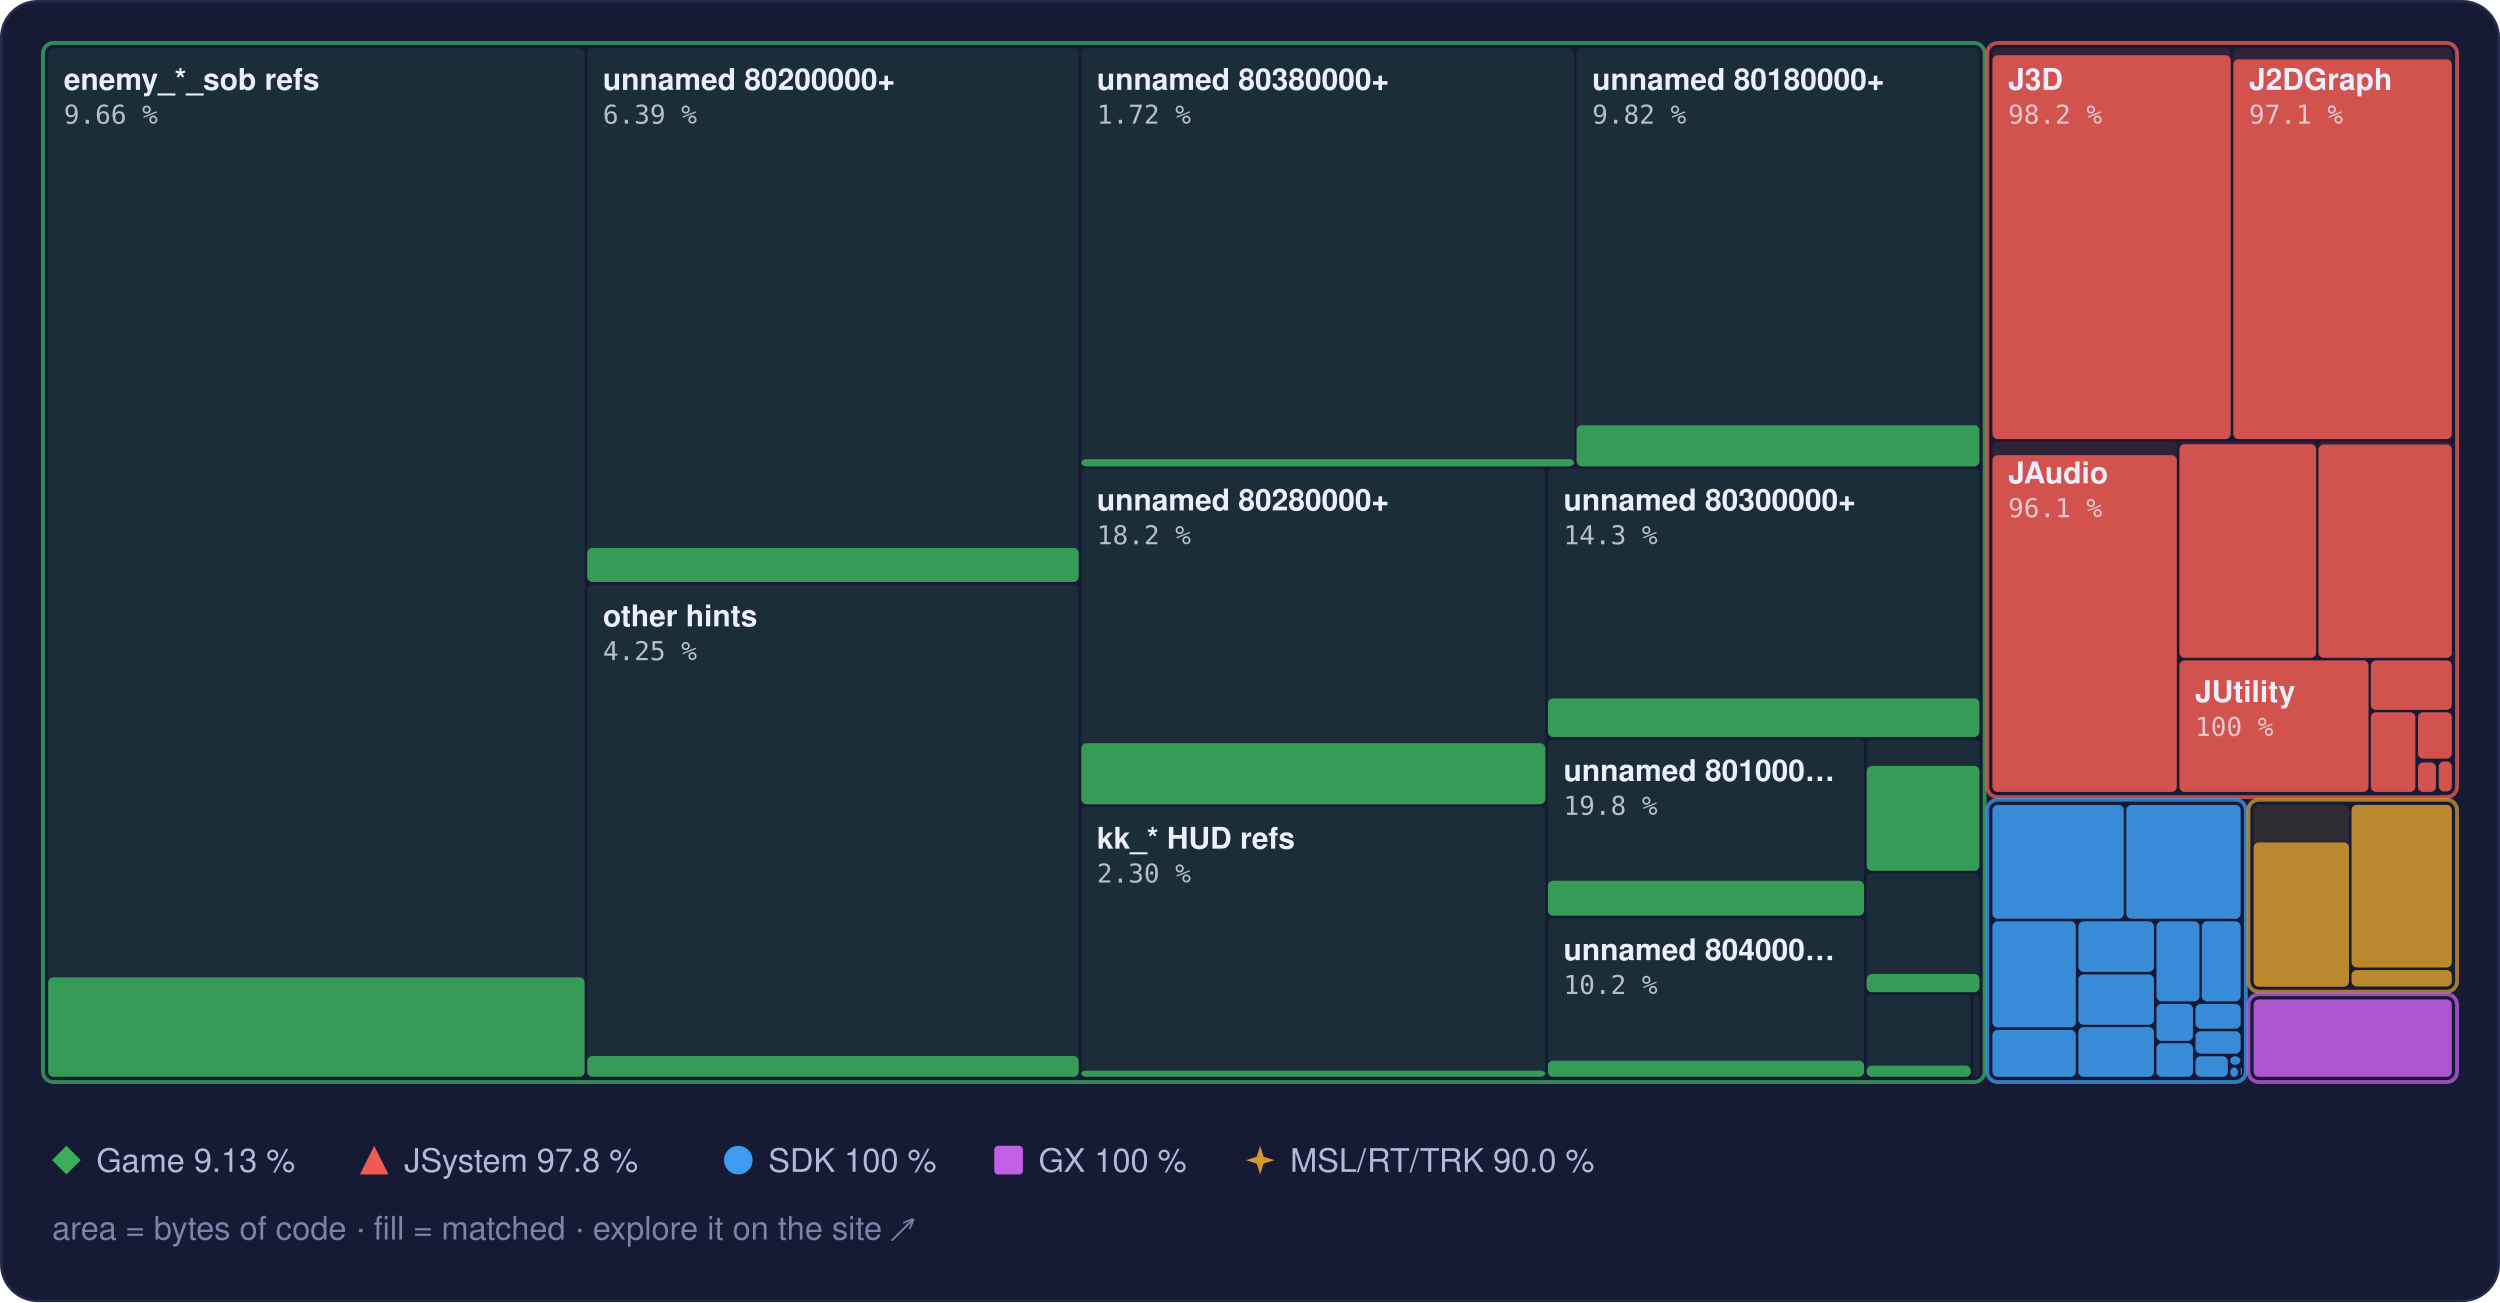
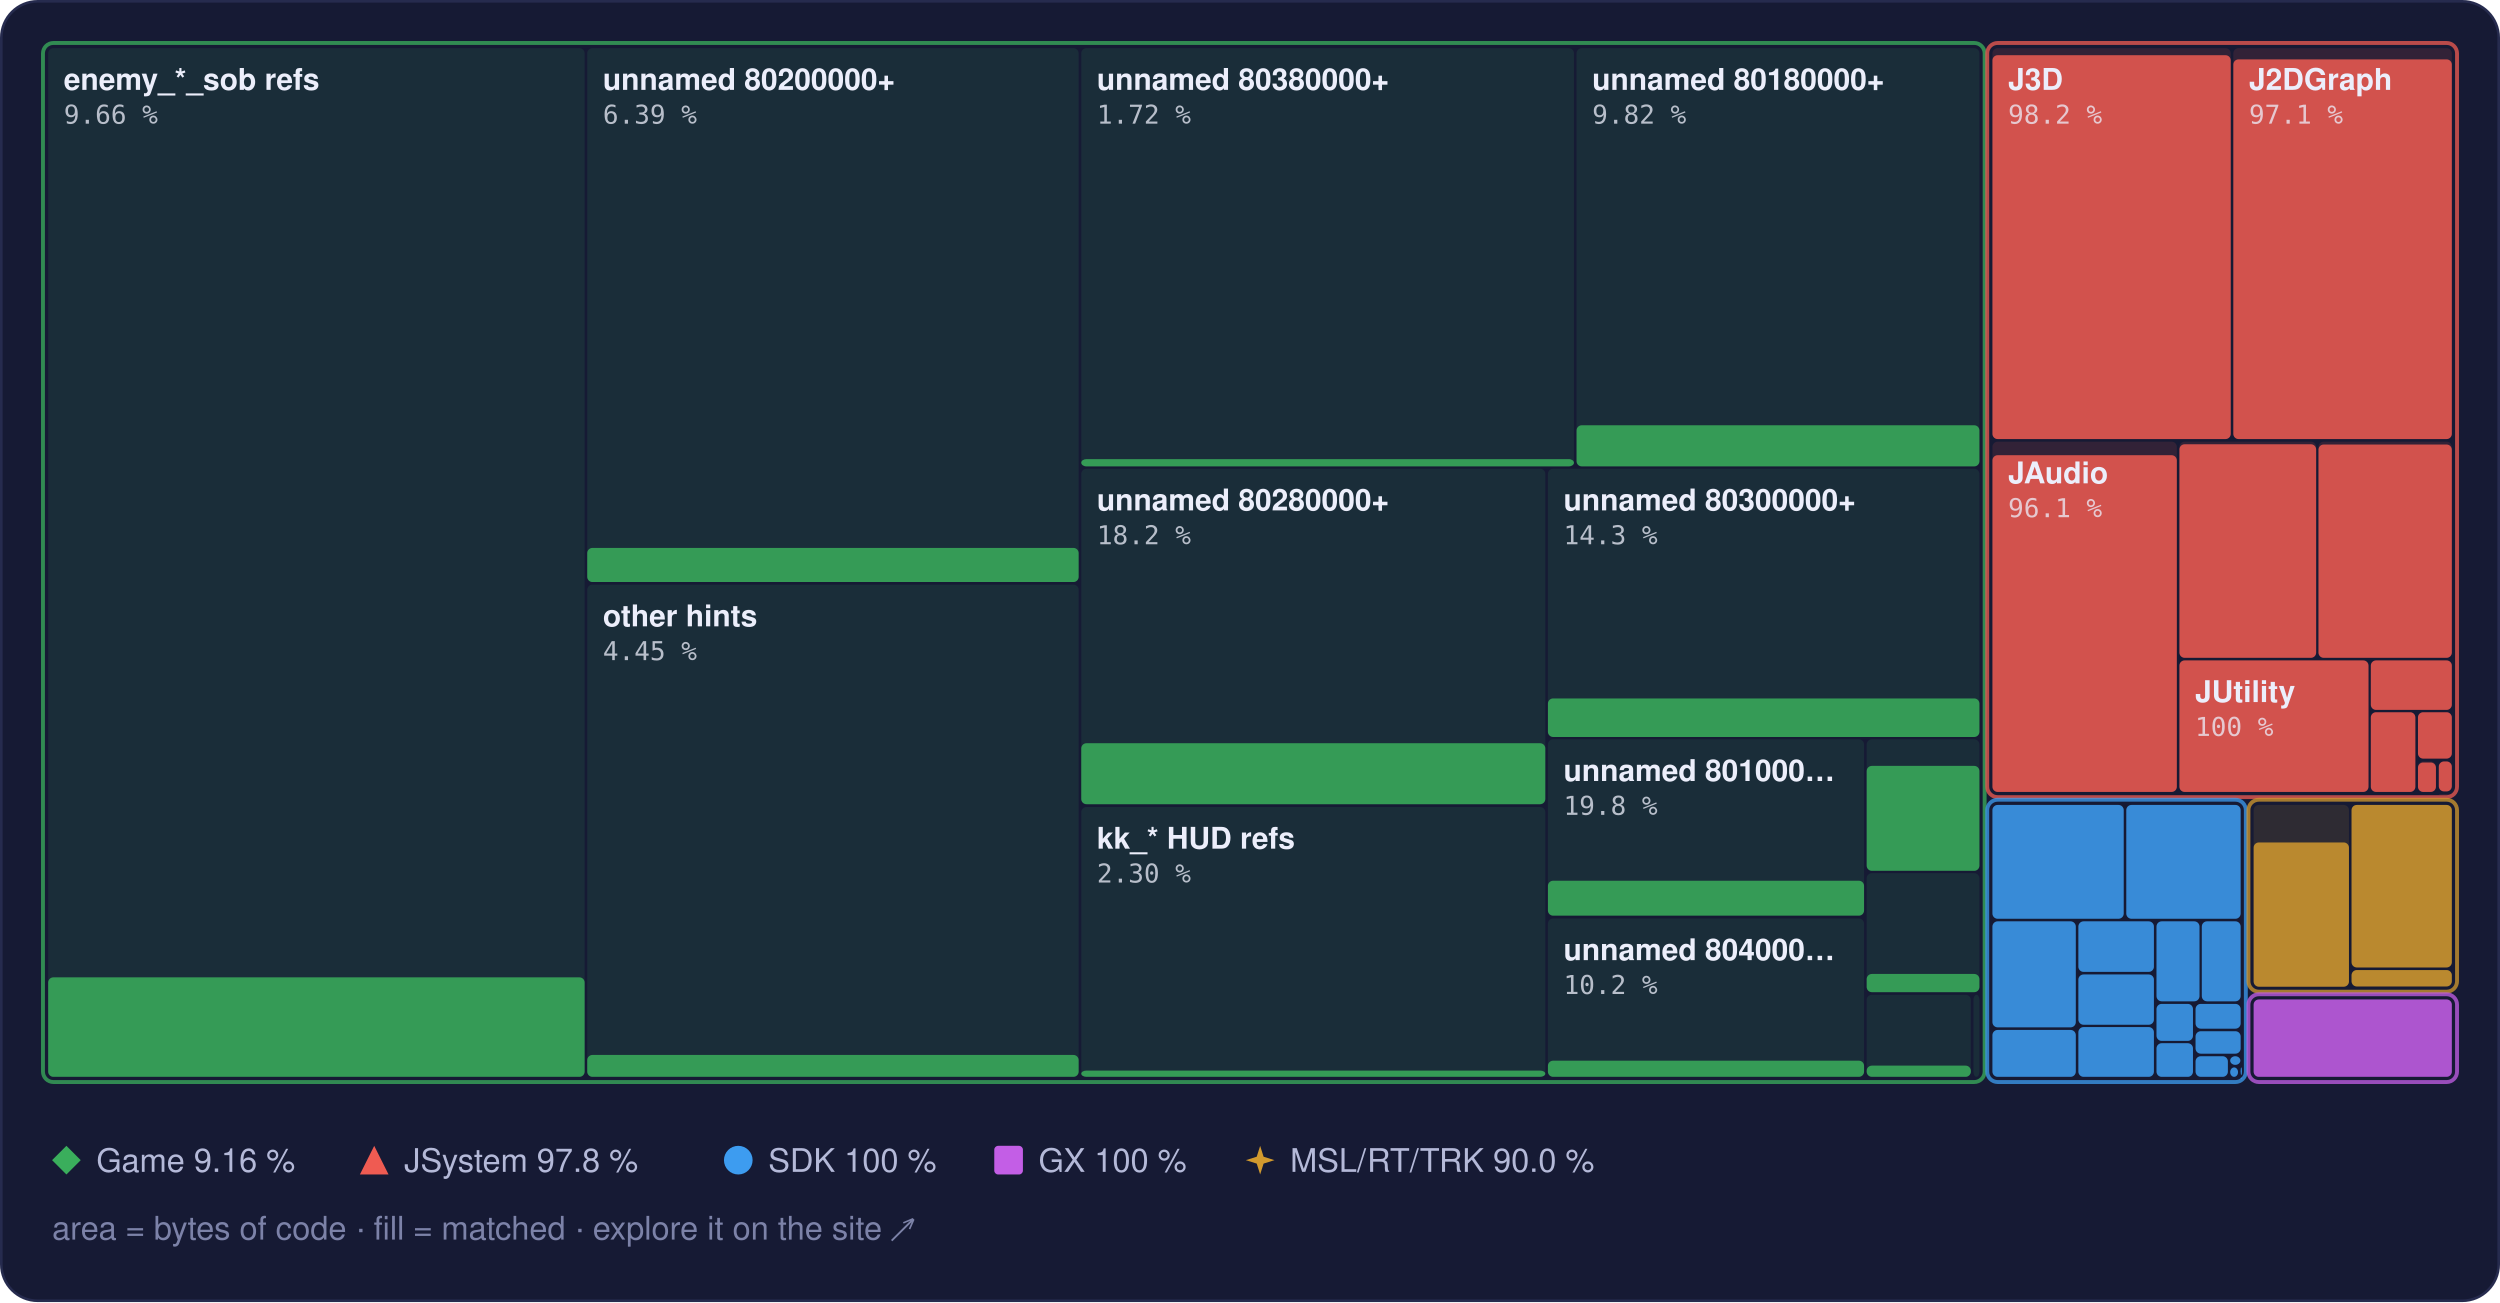
<svg xmlns="http://www.w3.org/2000/svg" width="960" height="500" viewBox="0 0 960 500" role="img" aria-label="Treemap of main.dol by library, area by bytes of code, filled to the matched share">
  <style>text { font-family: -apple-system, BlinkMacSystemFont, 'Segoe UI', Helvetica, Arial, sans-serif; } .mono { font-family: ui-monospace, SFMono-Regular, 'SF Mono', Menlo, Consolas, monospace; } .rise { transform-box: fill-box; transform-origin: 50% 100%; animation: rise 1.6s cubic-bezier(.2,.8,.2,1) .2s both; } @keyframes rise { from { transform: scaleY(0); } } @media (prefers-reduced-motion: reduce) { * { animation: none !important; } }</style>
  <rect x="0.5" y="0.5" width="959" height="499" rx="14" fill="#161a34" stroke="#262b4e" />
  <rect x="18.5" y="18.5" width="206.0" height="395.0" rx="2" fill="#3aae5c" fill-opacity="0.13" />
  <rect class="rise" x="18.5" y="375.3" width="206.0" height="38.2" rx="2" fill="#3aae5c" fill-opacity="0.85" />
  <rect x="225.5" y="18.5" width="188.7" height="205.0" rx="2" fill="#3aae5c" fill-opacity="0.13" />
  <rect class="rise" x="225.5" y="210.4" width="188.7" height="13.1" rx="2" fill="#3aae5c" fill-opacity="0.85" />
  <rect x="225.5" y="224.5" width="188.7" height="189.0" rx="2" fill="#3aae5c" fill-opacity="0.13" />
-   <rect class="rise" x="225.5" y="405.5" width="188.7" height="8.0" rx="2" fill="#3aae5c" fill-opacity="0.85" />
+   <rect class="rise" x="225.5" y="405.1" width="188.7" height="8.4" rx="2" fill="#3aae5c" fill-opacity="0.85" />
  <rect x="415.2" y="18.5" width="189.2" height="160.5" rx="2" fill="#3aae5c" fill-opacity="0.13" />
  <rect class="rise" x="415.2" y="176.3" width="189.2" height="2.8" rx="2" fill="#3aae5c" fill-opacity="0.85" />
  <rect x="605.4" y="18.5" width="154.7" height="160.5" rx="2" fill="#3aae5c" fill-opacity="0.13" />
  <rect class="rise" x="605.4" y="163.3" width="154.7" height="15.8" rx="2" fill="#3aae5c" fill-opacity="0.85" />
  <rect x="415.2" y="180.0" width="178.2" height="128.9" rx="2" fill="#3aae5c" fill-opacity="0.13" />
  <rect class="rise" x="415.2" y="285.4" width="178.2" height="23.4" rx="2" fill="#3aae5c" fill-opacity="0.85" />
  <rect x="415.2" y="309.9" width="178.2" height="103.6" rx="2" fill="#3aae5c" fill-opacity="0.13" />
  <rect class="rise" x="415.2" y="411.1" width="178.2" height="2.4" rx="2" fill="#3aae5c" fill-opacity="0.85" />
  <rect x="594.4" y="180.0" width="165.7" height="102.9" rx="2" fill="#3aae5c" fill-opacity="0.13" />
  <rect class="rise" x="594.4" y="268.2" width="165.7" height="14.8" rx="2" fill="#3aae5c" fill-opacity="0.85" />
  <rect x="594.4" y="283.9" width="121.4" height="67.8" rx="2" fill="#3aae5c" fill-opacity="0.13" />
  <rect class="rise" x="594.4" y="338.2" width="121.4" height="13.4" rx="2" fill="#3aae5c" fill-opacity="0.85" />
  <rect x="594.4" y="352.7" width="121.4" height="60.8" rx="2" fill="#3aae5c" fill-opacity="0.13" />
  <rect class="rise" x="594.4" y="407.3" width="121.4" height="6.2" rx="2" fill="#3aae5c" fill-opacity="0.85" />
  <rect x="716.8" y="283.9" width="43.3" height="50.4" rx="2" fill="#3aae5c" fill-opacity="0.13" />
  <rect class="rise" x="716.8" y="294.1" width="43.3" height="40.3" rx="2" fill="#3aae5c" fill-opacity="0.85" />
  <rect x="716.8" y="335.3" width="43.3" height="45.6" rx="2" fill="#3aae5c" fill-opacity="0.13" />
  <rect class="rise" x="716.8" y="374.0" width="43.3" height="7.0" rx="2" fill="#3aae5c" fill-opacity="0.85" />
  <rect x="716.8" y="382.0" width="40.0" height="31.5" rx="2" fill="#3aae5c" fill-opacity="0.13" />
  <rect class="rise" x="716.8" y="409.2" width="40.0" height="4.3" rx="2" fill="#3aae5c" fill-opacity="0.85" />
  <rect x="757.8" y="382.0" width="2.3" height="31.5" rx="2" fill="#3aae5c" fill-opacity="0.13" />
  <rect x="16.5" y="16.5" width="745.6" height="399.0" rx="4" fill="none" stroke="#3aae5c" stroke-opacity="0.75" stroke-width="1.5" />
  <rect x="765.1" y="18.5" width="91.5" height="150.1" rx="2" fill="#ef5b52" fill-opacity="0.13" />
  <rect class="rise" x="765.1" y="21.2" width="91.5" height="147.4" rx="2" fill="#ef5b52" fill-opacity="0.85" />
  <rect x="857.6" y="18.5" width="83.9" height="150.1" rx="2" fill="#ef5b52" fill-opacity="0.13" />
  <rect class="rise" x="857.6" y="22.8" width="83.9" height="145.8" rx="2" fill="#ef5b52" fill-opacity="0.85" />
  <rect x="765.1" y="169.6" width="70.8" height="134.5" rx="2" fill="#ef5b52" fill-opacity="0.13" />
  <rect class="rise" x="765.1" y="174.8" width="70.8" height="129.3" rx="2" fill="#ef5b52" fill-opacity="0.85" />
  <rect x="836.9" y="169.6" width="52.5" height="83.0" rx="2" fill="#ef5b52" fill-opacity="0.13" />
  <rect class="rise" x="836.9" y="170.6" width="52.5" height="82.0" rx="2" fill="#ef5b52" fill-opacity="0.85" />
  <rect x="890.3" y="169.6" width="51.2" height="83.0" rx="2" fill="#ef5b52" fill-opacity="0.13" />
  <rect class="rise" x="890.3" y="170.7" width="51.2" height="81.9" rx="2" fill="#ef5b52" fill-opacity="0.85" />
  <rect x="836.9" y="253.6" width="72.6" height="50.5" rx="2" fill="#ef5b52" fill-opacity="0.13" />
  <rect class="rise" x="836.9" y="253.6" width="72.6" height="50.5" rx="2" fill="#ef5b52" fill-opacity="0.85" />
  <rect x="910.4" y="253.6" width="31.1" height="19.0" rx="2" fill="#ef5b52" fill-opacity="0.13" />
  <rect class="rise" x="910.4" y="253.6" width="31.1" height="19.0" rx="2" fill="#ef5b52" fill-opacity="0.85" />
  <rect x="910.4" y="273.5" width="17.1" height="30.6" rx="2" fill="#ef5b52" fill-opacity="0.13" />
  <rect class="rise" x="910.4" y="273.5" width="17.1" height="30.6" rx="2" fill="#ef5b52" fill-opacity="0.85" />
  <rect x="928.5" y="273.5" width="13.0" height="17.8" rx="2" fill="#ef5b52" fill-opacity="0.13" />
  <rect class="rise" x="928.5" y="273.5" width="13.0" height="17.8" rx="2" fill="#ef5b52" fill-opacity="0.85" />
  <rect x="928.5" y="292.4" width="6.9" height="11.7" rx="2" fill="#ef5b52" fill-opacity="0.13" />
  <rect class="rise" x="928.5" y="292.8" width="6.9" height="11.3" rx="2" fill="#ef5b52" fill-opacity="0.85" />
  <rect x="936.5" y="292.4" width="5.0" height="11.5" rx="2" fill="#ef5b52" fill-opacity="0.13" />
  <rect class="rise" x="936.5" y="292.4" width="5.0" height="11.5" rx="2" fill="#ef5b52" fill-opacity="0.85" />
  <rect x="936.5" y="304.9" width="5.0" height="0.5" rx="2" fill="#ef5b52" fill-opacity="0.13" />
  <rect x="763.1" y="16.5" width="180.4" height="289.6" rx="4" fill="none" stroke="#ef5b52" stroke-opacity="0.75" stroke-width="1.5" />
  <rect x="765.1" y="309.1" width="50.4" height="43.7" rx="2" fill="#3d9cf0" fill-opacity="0.13" />
  <rect class="rise" x="765.1" y="309.1" width="50.4" height="43.7" rx="2" fill="#3d9cf0" fill-opacity="0.85" />
  <rect x="816.5" y="309.1" width="43.9" height="43.7" rx="2" fill="#3d9cf0" fill-opacity="0.13" />
  <rect class="rise" x="816.5" y="309.1" width="43.9" height="43.7" rx="2" fill="#3d9cf0" fill-opacity="0.85" />
  <rect x="765.1" y="353.8" width="32.0" height="40.7" rx="2" fill="#3d9cf0" fill-opacity="0.13" />
  <rect class="rise" x="765.1" y="353.8" width="32.0" height="40.7" rx="2" fill="#3d9cf0" fill-opacity="0.85" />
  <rect x="765.1" y="395.5" width="32.0" height="18.0" rx="2" fill="#3d9cf0" fill-opacity="0.13" />
  <rect class="rise" x="765.1" y="395.5" width="32.0" height="18.0" rx="2" fill="#3d9cf0" fill-opacity="0.85" />
  <rect x="798.1" y="353.8" width="29.0" height="19.4" rx="2" fill="#3d9cf0" fill-opacity="0.13" />
  <rect class="rise" x="798.1" y="353.8" width="29.0" height="19.4" rx="2" fill="#3d9cf0" fill-opacity="0.85" />
  <rect x="798.1" y="374.2" width="29.0" height="19.3" rx="2" fill="#3d9cf0" fill-opacity="0.13" />
  <rect class="rise" x="798.1" y="374.2" width="29.0" height="19.3" rx="2" fill="#3d9cf0" fill-opacity="0.85" />
  <rect x="798.1" y="394.4" width="29.0" height="19.1" rx="2" fill="#3d9cf0" fill-opacity="0.13" />
  <rect class="rise" x="798.1" y="394.4" width="29.0" height="19.1" rx="2" fill="#3d9cf0" fill-opacity="0.85" />
  <rect x="828.1" y="353.8" width="16.5" height="30.7" rx="2" fill="#3d9cf0" fill-opacity="0.13" />
  <rect class="rise" x="828.1" y="353.8" width="16.5" height="30.7" rx="2" fill="#3d9cf0" fill-opacity="0.85" />
  <rect x="845.5" y="353.8" width="14.9" height="30.7" rx="2" fill="#3d9cf0" fill-opacity="0.13" />
  <rect class="rise" x="845.5" y="353.8" width="14.9" height="30.7" rx="2" fill="#3d9cf0" fill-opacity="0.85" />
  <rect x="828.1" y="385.5" width="14.0" height="14.2" rx="2" fill="#3d9cf0" fill-opacity="0.13" />
  <rect class="rise" x="828.1" y="385.5" width="14.0" height="14.2" rx="2" fill="#3d9cf0" fill-opacity="0.85" />
  <rect x="828.1" y="400.6" width="14.0" height="12.9" rx="2" fill="#3d9cf0" fill-opacity="0.13" />
  <rect class="rise" x="828.1" y="400.6" width="14.0" height="12.9" rx="2" fill="#3d9cf0" fill-opacity="0.85" />
  <rect x="843.1" y="385.5" width="17.3" height="9.5" rx="2" fill="#3d9cf0" fill-opacity="0.13" />
  <rect class="rise" x="843.1" y="385.5" width="17.3" height="9.5" rx="2" fill="#3d9cf0" fill-opacity="0.85" />
  <rect x="843.1" y="396.0" width="17.3" height="8.6" rx="2" fill="#3d9cf0" fill-opacity="0.13" />
  <rect class="rise" x="843.1" y="396.0" width="17.3" height="8.6" rx="2" fill="#3d9cf0" fill-opacity="0.85" />
  <rect x="843.1" y="405.6" width="12.4" height="7.9" rx="2" fill="#3d9cf0" fill-opacity="0.13" />
  <rect class="rise" x="843.1" y="405.6" width="12.4" height="7.9" rx="2" fill="#3d9cf0" fill-opacity="0.85" />
  <rect x="856.4" y="405.6" width="3.9" height="3.3" rx="2" fill="#3d9cf0" fill-opacity="0.13" />
  <rect class="rise" x="856.4" y="405.6" width="3.9" height="3.3" rx="2" fill="#3d9cf0" fill-opacity="0.85" />
  <rect x="856.4" y="409.9" width="3.0" height="3.6" rx="2" fill="#3d9cf0" fill-opacity="0.13" />
  <rect class="rise" x="856.4" y="409.9" width="3.0" height="3.6" rx="2" fill="#3d9cf0" fill-opacity="0.85" />
  <rect x="860.4" y="409.9" width="0.5" height="2.9" rx="2" fill="#3d9cf0" fill-opacity="0.13" />
  <rect class="rise" x="860.4" y="409.9" width="0.5" height="2.9" rx="2" fill="#3d9cf0" fill-opacity="0.85" />
  <rect x="860.4" y="413.8" width="0.5" height="0.5" rx="2" fill="#3d9cf0" fill-opacity="0.13" />
  <rect class="rise" x="860.4" y="413.8" width="0.5" height="0.5" rx="2" fill="#3d9cf0" fill-opacity="0.85" />
  <rect x="763.1" y="307.1" width="99.3" height="108.4" rx="4" fill="none" stroke="#3d9cf0" stroke-opacity="0.75" stroke-width="1.5" />
  <rect x="865.4" y="309.1" width="36.6" height="69.7" rx="2" fill="#d29a2e" fill-opacity="0.13" />
  <rect class="rise" x="865.4" y="323.5" width="36.6" height="55.4" rx="2" fill="#d29a2e" fill-opacity="0.85" />
  <rect x="903.0" y="309.1" width="38.5" height="62.4" rx="2" fill="#d29a2e" fill-opacity="0.13" />
  <rect class="rise" x="903.0" y="309.1" width="38.5" height="62.4" rx="2" fill="#d29a2e" fill-opacity="0.85" />
  <rect x="903.0" y="372.5" width="38.5" height="6.3" rx="2" fill="#d29a2e" fill-opacity="0.13" />
  <rect class="rise" x="903.0" y="372.5" width="38.5" height="6.3" rx="2" fill="#d29a2e" fill-opacity="0.85" />
  <rect x="863.4" y="307.1" width="80.1" height="73.7" rx="4" fill="none" stroke="#d29a2e" stroke-opacity="0.75" stroke-width="1.5" />
  <rect x="865.4" y="383.8" width="76.1" height="29.7" rx="2" fill="#c35ee6" fill-opacity="0.13" />
  <rect class="rise" x="865.4" y="383.8" width="76.1" height="29.7" rx="2" fill="#c35ee6" fill-opacity="0.85" />
  <rect x="863.4" y="381.8" width="80.1" height="33.7" rx="4" fill="none" stroke="#c35ee6" stroke-opacity="0.75" stroke-width="1.5" />
  <text x="24.5" y="34.5" font-size="11.5" font-weight="600" fill="#eceefb">enemy_*_sob refs</text>
  <text x="24.5" y="47.5" class="mono" font-size="10" fill="#eceefb" fill-opacity="0.75">9.66 %</text>
  <text x="231.5" y="34.5" font-size="11.5" font-weight="600" fill="#eceefb">unnamed 80200000+</text>
  <text x="231.5" y="47.5" class="mono" font-size="10" fill="#eceefb" fill-opacity="0.75">6.39 %</text>
  <text x="231.5" y="240.5" font-size="11.5" font-weight="600" fill="#eceefb">other hints</text>
-   <text x="231.5" y="253.5" class="mono" font-size="10" fill="#eceefb" fill-opacity="0.75">4.25 %</text>
+   <text x="231.5" y="253.5" class="mono" font-size="10" fill="#eceefb" fill-opacity="0.75">4.45 %</text>
  <text x="421.2" y="34.5" font-size="11.5" font-weight="600" fill="#eceefb">unnamed 80380000+</text>
  <text x="421.2" y="47.5" class="mono" font-size="10" fill="#eceefb" fill-opacity="0.75">1.72 %</text>
  <text x="611.4" y="34.5" font-size="11.5" font-weight="600" fill="#eceefb">unnamed 80180000+</text>
  <text x="611.4" y="47.5" class="mono" font-size="10" fill="#eceefb" fill-opacity="0.75">9.82 %</text>
  <text x="421.2" y="196.0" font-size="11.5" font-weight="600" fill="#eceefb">unnamed 80280000+</text>
  <text x="421.2" y="209.0" class="mono" font-size="10" fill="#eceefb" fill-opacity="0.75">18.2 %</text>
  <text x="421.2" y="325.9" font-size="11.5" font-weight="600" fill="#eceefb">kk_* HUD refs</text>
  <text x="421.2" y="338.9" class="mono" font-size="10" fill="#eceefb" fill-opacity="0.75">2.30 %</text>
  <text x="600.4" y="196.0" font-size="11.5" font-weight="600" fill="#eceefb">unnamed 80300000+</text>
  <text x="600.4" y="209.0" class="mono" font-size="10" fill="#eceefb" fill-opacity="0.75">14.3 %</text>
  <text x="600.4" y="299.9" font-size="11.5" font-weight="600" fill="#eceefb">unnamed 801000…</text>
  <text x="600.4" y="312.9" class="mono" font-size="10" fill="#eceefb" fill-opacity="0.75">19.8 %</text>
  <text x="600.4" y="368.7" font-size="11.5" font-weight="600" fill="#eceefb">unnamed 804000…</text>
  <text x="600.4" y="381.7" class="mono" font-size="10" fill="#eceefb" fill-opacity="0.75">10.2 %</text>
  <text x="771.1" y="34.5" font-size="11.5" font-weight="600" fill="#eceefb">J3D</text>
  <text x="771.1" y="47.5" class="mono" font-size="10" fill="#eceefb" fill-opacity="0.75">98.2 %</text>
  <text x="863.6" y="34.5" font-size="11.5" font-weight="600" fill="#eceefb">J2DGraph</text>
  <text x="863.6" y="47.5" class="mono" font-size="10" fill="#eceefb" fill-opacity="0.75">97.1 %</text>
  <text x="771.1" y="185.6" font-size="11.5" font-weight="600" fill="#eceefb">JAudio</text>
  <text x="771.1" y="198.6" class="mono" font-size="10" fill="#eceefb" fill-opacity="0.75">96.1 %</text>
  <text x="842.9" y="269.6" font-size="11.5" font-weight="600" fill="#eceefb">JUtility</text>
  <text x="842.9" y="282.6" class="mono" font-size="10" fill="#eceefb" fill-opacity="0.75">100 %</text>
  <g fill="#3aae5c">
    <path d="M25.5 440L31 445.5L25.5 451L20 445.5Z" />
  </g>
-   <text x="37" y="450" font-size="12.5" fill="#b4b9d8">Game 9.13 %</text>
+   <text x="37" y="450" font-size="12.5" fill="#b4b9d8">Game 9.16 %</text>
  <g fill="#ef5b52">
    <path d="M143.7 440L149.2 451L138.2 451Z" />
  </g>
  <text x="155.2" y="450" font-size="12.5" fill="#b4b9d8">JSystem 97.8 %</text>
  <g fill="#3d9cf0">
    <circle cx="283.5" cy="445.5" r="5.5" />
  </g>
  <text x="295.0" y="450" font-size="12.5" fill="#b4b9d8">SDK 100 %</text>
  <g fill="#c35ee6">
    <rect x="381.8" y="440" width="11" height="11" rx="1.5" />
  </g>
  <text x="398.8" y="450" font-size="12.5" fill="#b4b9d8">GX 100 %</text>
  <g fill="#d29a2e">
    <path d="M483.9 440L485.22 444.18L489.4 445.5L485.22 446.82L483.9 451L482.58 446.82L478.4 445.5L482.58 444.18Z" />
  </g>
  <text x="495.4" y="450" font-size="12.5" fill="#b4b9d8">MSL/RT/TRK 90.0 %</text>
  <text x="20" y="476" font-size="12.5" fill="#7c82a8">area = bytes of code · fill = matched · explore it on the site ↗</text>
</svg>
